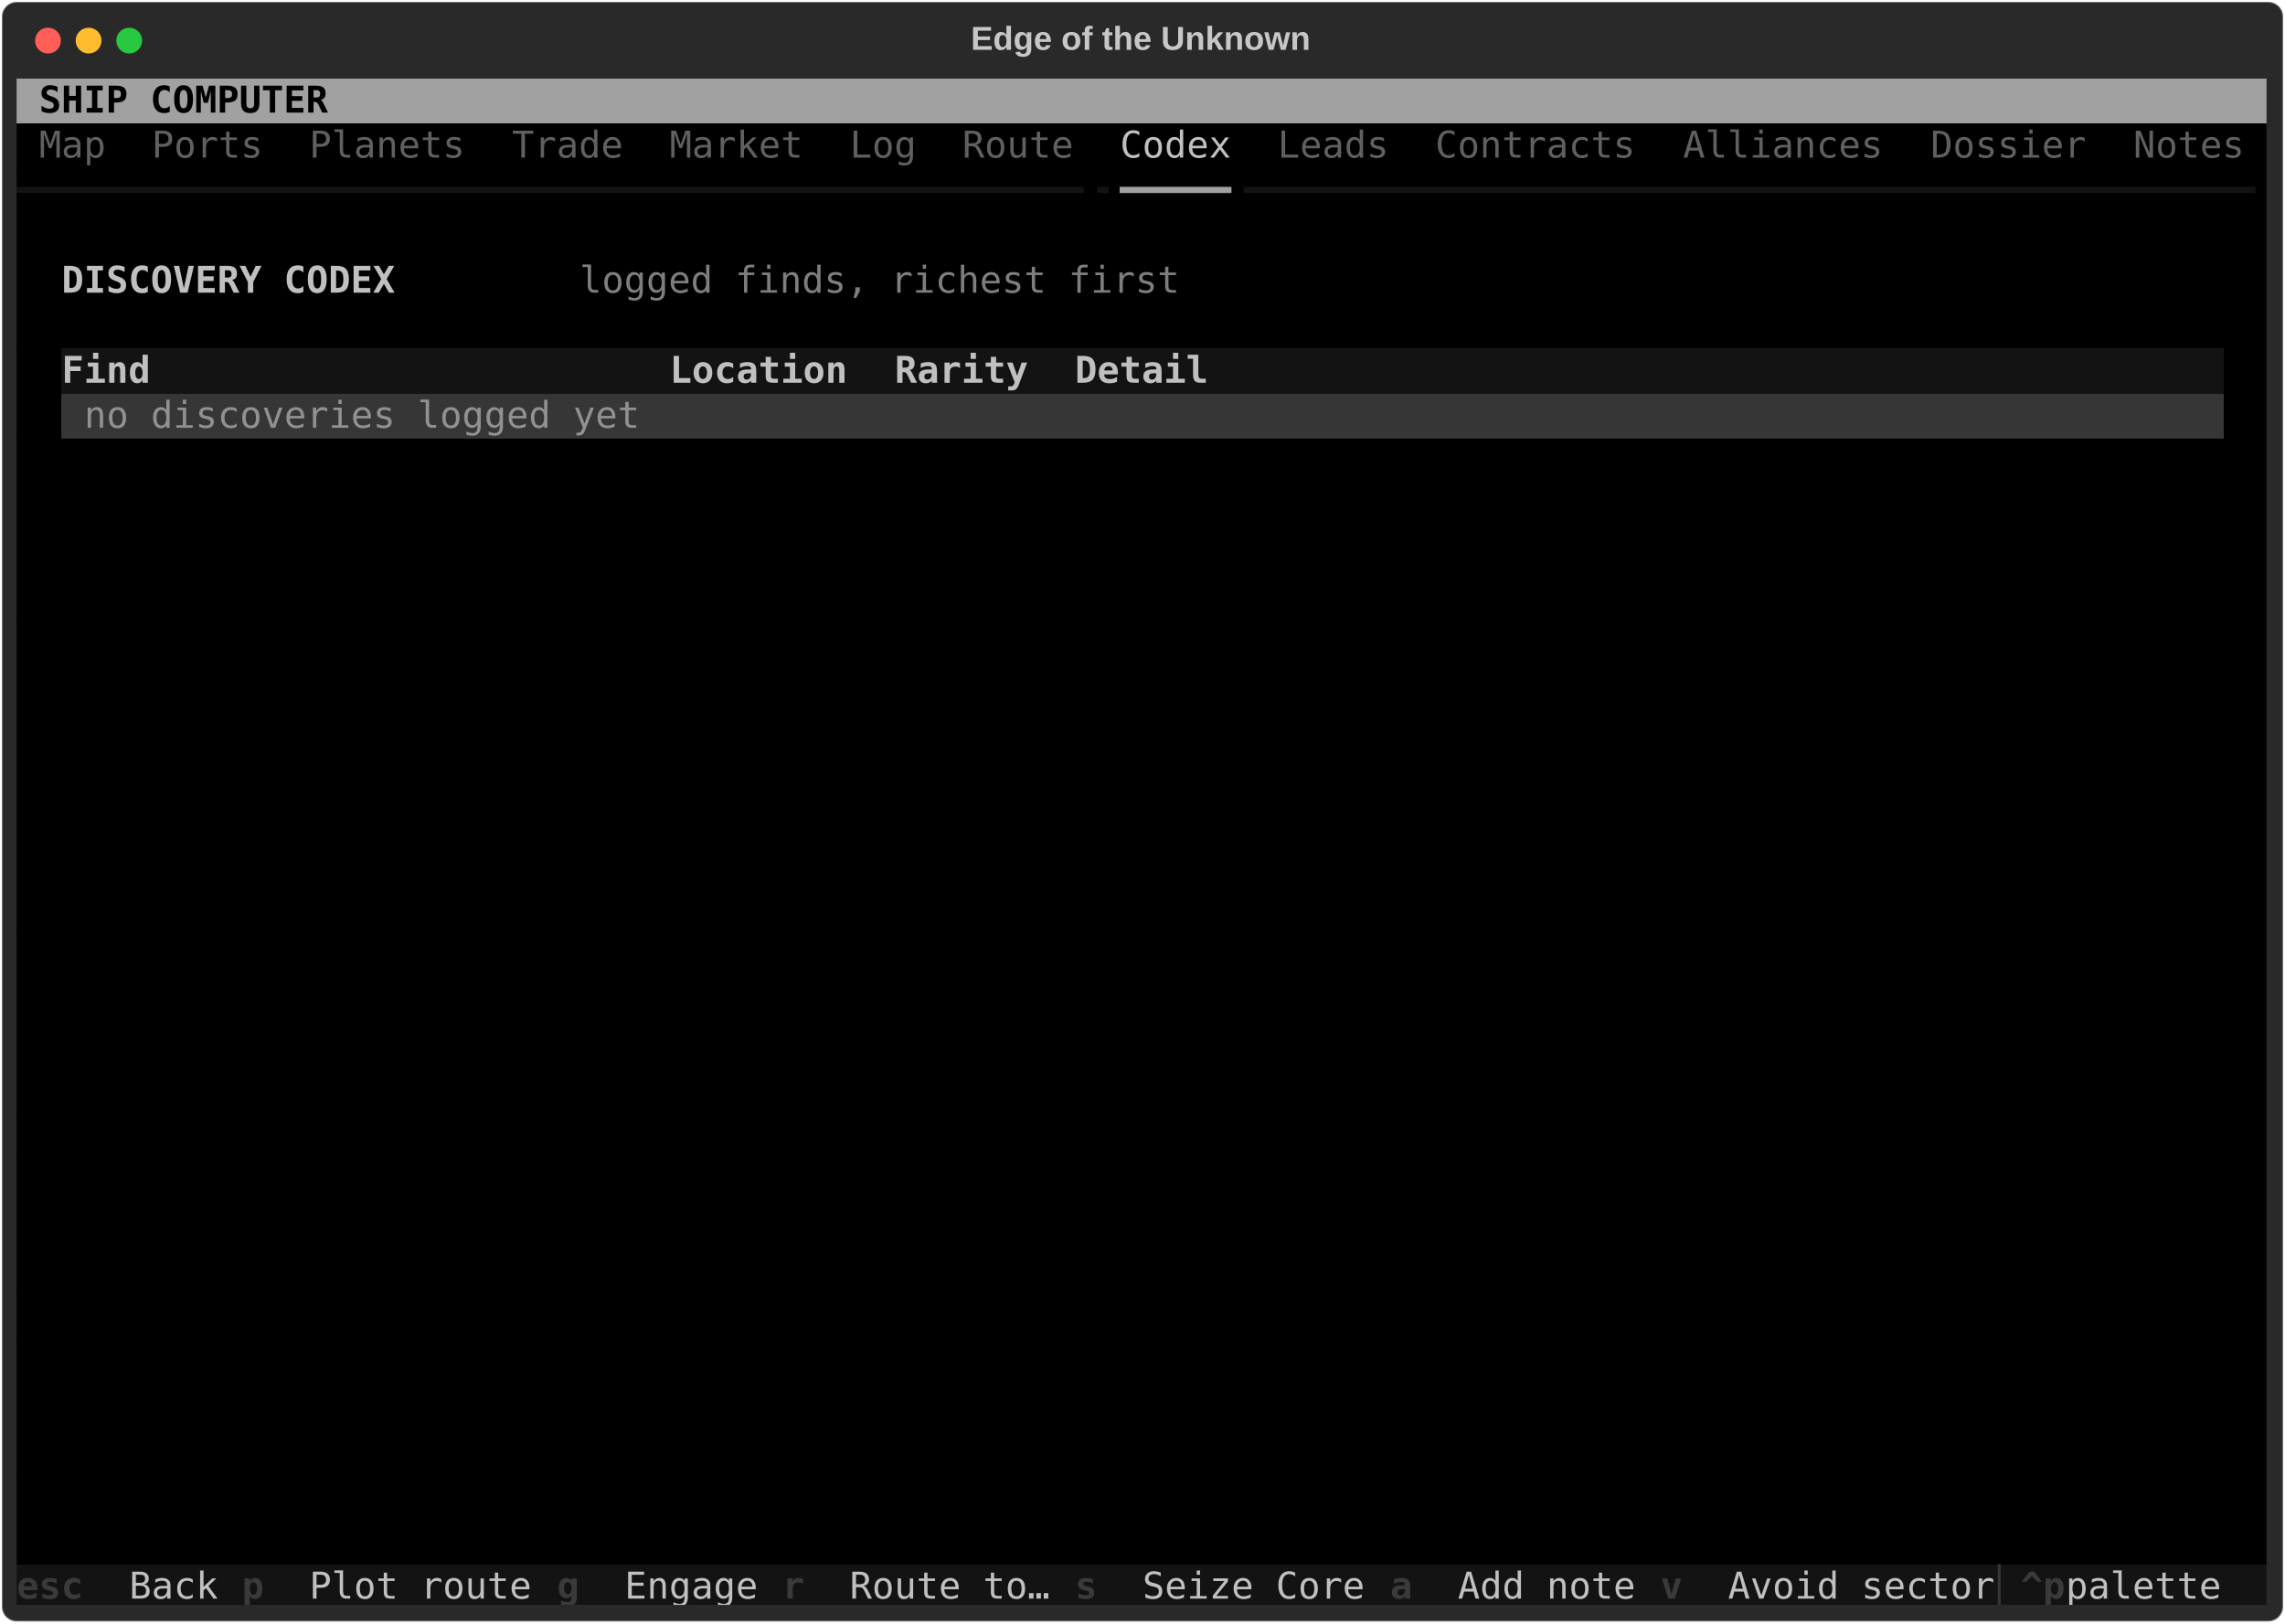
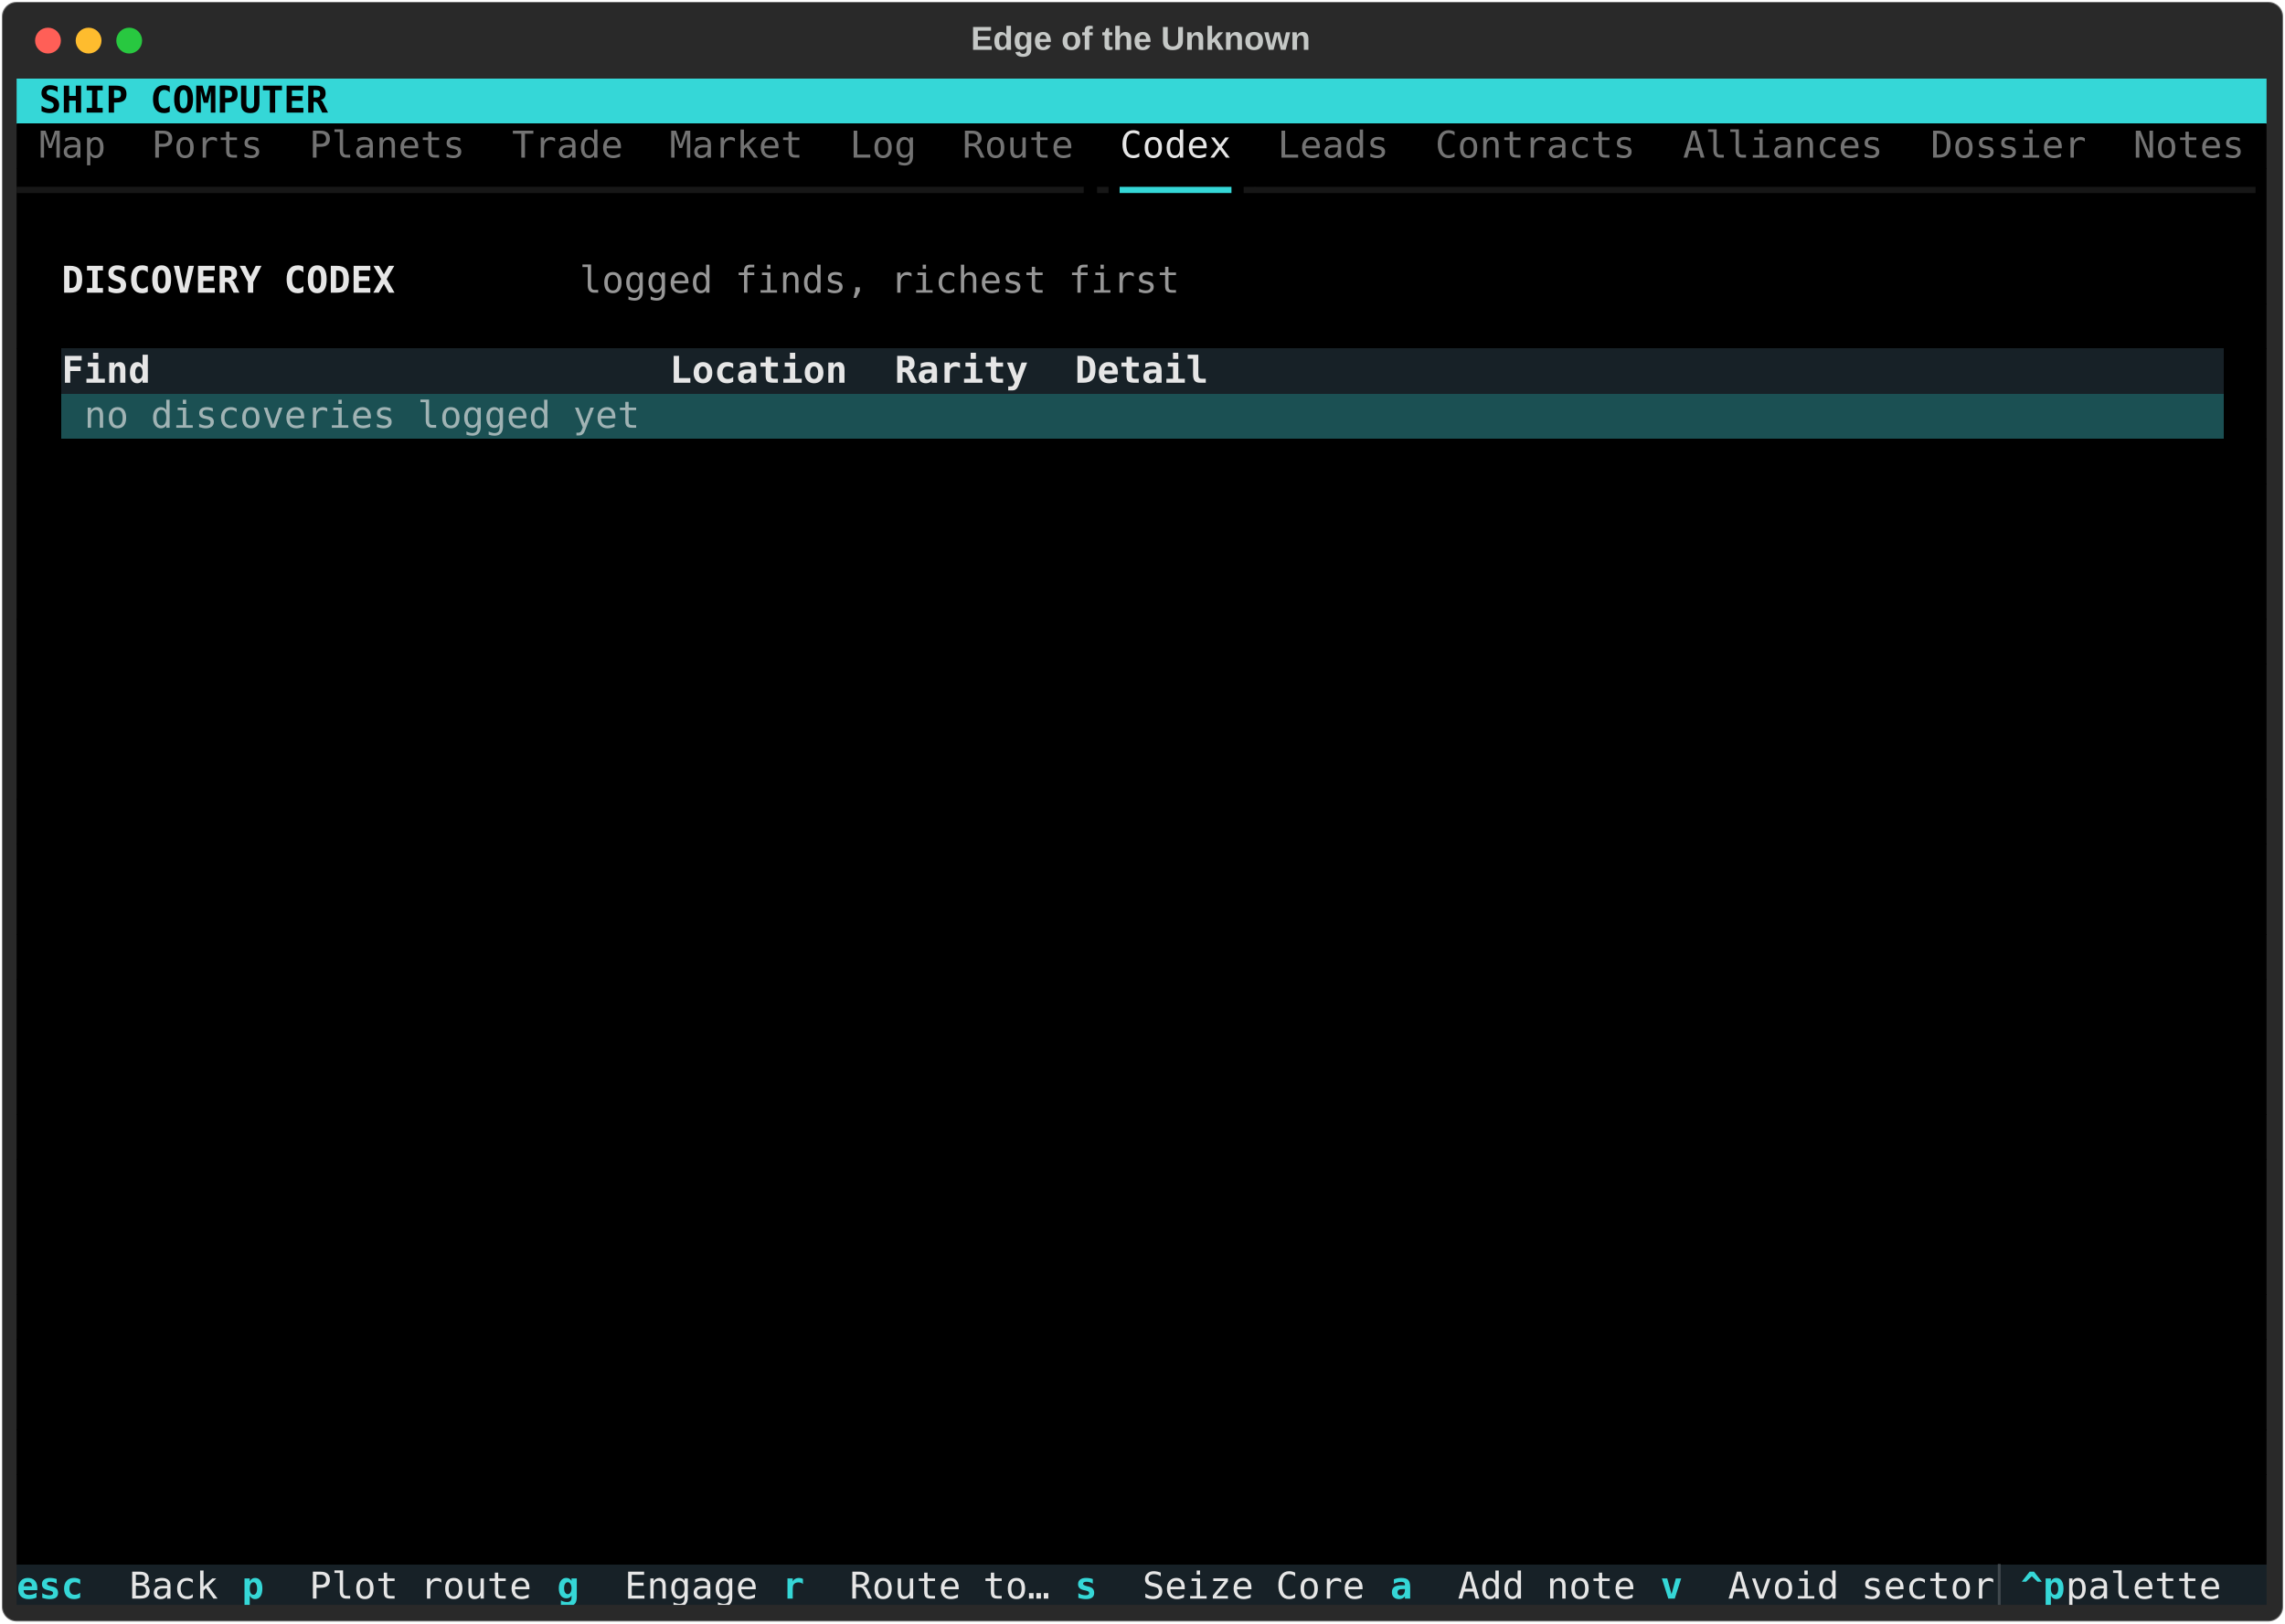
<svg xmlns="http://www.w3.org/2000/svg" class="rich-terminal" viewBox="0 0 1238 879.6">
  <style>

    @font-face {
        font-family: "Fira Code";
        src: local("FiraCode-Regular"),
                url("https://cdnjs.cloudflare.com/ajax/libs/firacode/6.2.0/woff2/FiraCode-Regular.woff2") format("woff2"),
                url("https://cdnjs.cloudflare.com/ajax/libs/firacode/6.2.0/woff/FiraCode-Regular.woff") format("woff");
        font-style: normal;
        font-weight: 400;
    }
    @font-face {
        font-family: "Fira Code";
        src: local("FiraCode-Bold"),
                url("https://cdnjs.cloudflare.com/ajax/libs/firacode/6.2.0/woff2/FiraCode-Bold.woff2") format("woff2"),
                url("https://cdnjs.cloudflare.com/ajax/libs/firacode/6.2.0/woff/FiraCode-Bold.woff") format("woff");
        font-style: bold;
        font-weight: 700;
    }

-     .terminal-1942574418-matrix {
+     .terminal-3824442675-matrix {
        font-family: Fira Code, monospace;
        font-size: 20px;
        line-height: 24.4px;
        font-variant-east-asian: full-width;
    }

-     .terminal-1942574418-title {
+     .terminal-3824442675-title {
        font-size: 18px;
        font-weight: bold;
        font-family: arial;
    }

-     .terminal-1942574418-r1 { fill: #c5c8c6 }
- .terminal-1942574418-r2 { fill: #000000;font-weight: bold }
- .terminal-1942574418-r3 { fill: #606060 }
- .terminal-1942574418-r4 { fill: #c0c0c0 }
- .terminal-1942574418-r5 { fill: #131313 }
- .terminal-1942574418-r6 { fill: #a1a1a1 }
- .terminal-1942574418-r7 { fill: #c0c0c0;font-weight: bold }
- .terminal-1942574418-r8 { fill: #7e7e7e }
- .terminal-1942574418-r9 { fill: #919191 }
- .terminal-1942574418-r10 { fill: #3a3a3a;font-weight: bold }
- .terminal-1942574418-r11 { fill: #363636 }
+     .terminal-3824442675-r1 { fill: #c5c8c6 }
+ .terminal-3824442675-r2 { fill: #000000;font-weight: bold }
+ .terminal-3824442675-r3 { fill: #737373 }
+ .terminal-3824442675-r4 { fill: #e6e6e6 }
+ .terminal-3824442675-r5 { fill: #171717 }
+ .terminal-3824442675-r6 { fill: #35d7d7 }
+ .terminal-3824442675-r7 { fill: #e6e6e6;font-weight: bold }
+ .terminal-3824442675-r8 { fill: #979797 }
+ .terminal-3824442675-r9 { fill: #a0b3b4 }
+ .terminal-3824442675-r10 { fill: #35d7d7;font-weight: bold }
+ .terminal-3824442675-r11 { fill: #40484d }
    </style>
  <defs>
-     <clipPath id="terminal-1942574418-clip-terminal">
+     <clipPath id="terminal-3824442675-clip-terminal">
      <rect x="0" y="0" width="1219.0" height="828.6" />
    </clipPath>
-     <clipPath id="terminal-1942574418-line-0">
+     <clipPath id="terminal-3824442675-line-0">
      <rect x="0" y="1.5" width="1220" height="24.65" />
    </clipPath>
-     <clipPath id="terminal-1942574418-line-1">
+     <clipPath id="terminal-3824442675-line-1">
      <rect x="0" y="25.9" width="1220" height="24.65" />
    </clipPath>
-     <clipPath id="terminal-1942574418-line-2">
+     <clipPath id="terminal-3824442675-line-2">
      <rect x="0" y="50.3" width="1220" height="24.65" />
    </clipPath>
-     <clipPath id="terminal-1942574418-line-3">
+     <clipPath id="terminal-3824442675-line-3">
      <rect x="0" y="74.7" width="1220" height="24.65" />
    </clipPath>
-     <clipPath id="terminal-1942574418-line-4">
+     <clipPath id="terminal-3824442675-line-4">
      <rect x="0" y="99.1" width="1220" height="24.65" />
    </clipPath>
-     <clipPath id="terminal-1942574418-line-5">
+     <clipPath id="terminal-3824442675-line-5">
      <rect x="0" y="123.5" width="1220" height="24.65" />
    </clipPath>
-     <clipPath id="terminal-1942574418-line-6">
+     <clipPath id="terminal-3824442675-line-6">
      <rect x="0" y="147.9" width="1220" height="24.65" />
    </clipPath>
-     <clipPath id="terminal-1942574418-line-7">
+     <clipPath id="terminal-3824442675-line-7">
      <rect x="0" y="172.3" width="1220" height="24.65" />
    </clipPath>
-     <clipPath id="terminal-1942574418-line-8">
+     <clipPath id="terminal-3824442675-line-8">
      <rect x="0" y="196.7" width="1220" height="24.65" />
    </clipPath>
-     <clipPath id="terminal-1942574418-line-9">
+     <clipPath id="terminal-3824442675-line-9">
      <rect x="0" y="221.1" width="1220" height="24.65" />
    </clipPath>
-     <clipPath id="terminal-1942574418-line-10">
+     <clipPath id="terminal-3824442675-line-10">
      <rect x="0" y="245.5" width="1220" height="24.65" />
    </clipPath>
-     <clipPath id="terminal-1942574418-line-11">
+     <clipPath id="terminal-3824442675-line-11">
      <rect x="0" y="269.9" width="1220" height="24.65" />
    </clipPath>
-     <clipPath id="terminal-1942574418-line-12">
+     <clipPath id="terminal-3824442675-line-12">
      <rect x="0" y="294.3" width="1220" height="24.65" />
    </clipPath>
-     <clipPath id="terminal-1942574418-line-13">
+     <clipPath id="terminal-3824442675-line-13">
      <rect x="0" y="318.7" width="1220" height="24.65" />
    </clipPath>
-     <clipPath id="terminal-1942574418-line-14">
+     <clipPath id="terminal-3824442675-line-14">
      <rect x="0" y="343.1" width="1220" height="24.65" />
    </clipPath>
-     <clipPath id="terminal-1942574418-line-15">
+     <clipPath id="terminal-3824442675-line-15">
      <rect x="0" y="367.5" width="1220" height="24.65" />
    </clipPath>
-     <clipPath id="terminal-1942574418-line-16">
+     <clipPath id="terminal-3824442675-line-16">
      <rect x="0" y="391.9" width="1220" height="24.65" />
    </clipPath>
-     <clipPath id="terminal-1942574418-line-17">
+     <clipPath id="terminal-3824442675-line-17">
      <rect x="0" y="416.3" width="1220" height="24.65" />
    </clipPath>
-     <clipPath id="terminal-1942574418-line-18">
+     <clipPath id="terminal-3824442675-line-18">
      <rect x="0" y="440.7" width="1220" height="24.65" />
    </clipPath>
-     <clipPath id="terminal-1942574418-line-19">
+     <clipPath id="terminal-3824442675-line-19">
      <rect x="0" y="465.1" width="1220" height="24.65" />
    </clipPath>
-     <clipPath id="terminal-1942574418-line-20">
+     <clipPath id="terminal-3824442675-line-20">
      <rect x="0" y="489.5" width="1220" height="24.65" />
    </clipPath>
-     <clipPath id="terminal-1942574418-line-21">
+     <clipPath id="terminal-3824442675-line-21">
      <rect x="0" y="513.9" width="1220" height="24.65" />
    </clipPath>
-     <clipPath id="terminal-1942574418-line-22">
+     <clipPath id="terminal-3824442675-line-22">
      <rect x="0" y="538.3" width="1220" height="24.65" />
    </clipPath>
-     <clipPath id="terminal-1942574418-line-23">
+     <clipPath id="terminal-3824442675-line-23">
      <rect x="0" y="562.7" width="1220" height="24.65" />
    </clipPath>
-     <clipPath id="terminal-1942574418-line-24">
+     <clipPath id="terminal-3824442675-line-24">
      <rect x="0" y="587.1" width="1220" height="24.65" />
    </clipPath>
-     <clipPath id="terminal-1942574418-line-25">
+     <clipPath id="terminal-3824442675-line-25">
      <rect x="0" y="611.5" width="1220" height="24.65" />
    </clipPath>
-     <clipPath id="terminal-1942574418-line-26">
+     <clipPath id="terminal-3824442675-line-26">
      <rect x="0" y="635.9" width="1220" height="24.65" />
    </clipPath>
-     <clipPath id="terminal-1942574418-line-27">
+     <clipPath id="terminal-3824442675-line-27">
      <rect x="0" y="660.3" width="1220" height="24.65" />
    </clipPath>
-     <clipPath id="terminal-1942574418-line-28">
+     <clipPath id="terminal-3824442675-line-28">
      <rect x="0" y="684.7" width="1220" height="24.65" />
    </clipPath>
-     <clipPath id="terminal-1942574418-line-29">
+     <clipPath id="terminal-3824442675-line-29">
      <rect x="0" y="709.1" width="1220" height="24.65" />
    </clipPath>
-     <clipPath id="terminal-1942574418-line-30">
+     <clipPath id="terminal-3824442675-line-30">
      <rect x="0" y="733.5" width="1220" height="24.65" />
    </clipPath>
-     <clipPath id="terminal-1942574418-line-31">
+     <clipPath id="terminal-3824442675-line-31">
      <rect x="0" y="757.9" width="1220" height="24.65" />
    </clipPath>
-     <clipPath id="terminal-1942574418-line-32">
+     <clipPath id="terminal-3824442675-line-32">
      <rect x="0" y="782.3" width="1220" height="24.65" />
    </clipPath>
  </defs>
  <rect fill="#292929" stroke="rgba(255,255,255,0.35)" stroke-width="1" x="1" y="1" width="1236" height="877.6" rx="8" />
-   <text class="terminal-1942574418-title" fill="#c5c8c6" text-anchor="middle" x="618" y="27">Edge of the Unknown</text>
+   <text class="terminal-3824442675-title" fill="#c5c8c6" text-anchor="middle" x="618" y="27">Edge of the Unknown</text>
  <g transform="translate(26,22)">
    <circle cx="0" cy="0" r="7" fill="#ff5f57" />
    <circle cx="22" cy="0" r="7" fill="#febc2e" />
    <circle cx="44" cy="0" r="7" fill="#28c840" />
  </g>
-   <g transform="translate(9, 41)" clip-path="url(#terminal-1942574418-clip-terminal)">
-     <rect fill="#a1a1a1" x="0" y="1.5" width="12.2" height="24.65" shape-rendering="crispEdges" />
-     <rect fill="#a1a1a1" x="12.2" y="1.5" width="158.6" height="24.65" shape-rendering="crispEdges" />
-     <rect fill="#a1a1a1" x="170.8" y="1.5" width="1037" height="24.65" shape-rendering="crispEdges" />
-     <rect fill="#a1a1a1" x="1207.8" y="1.5" width="12.2" height="24.65" shape-rendering="crispEdges" />
+   <g transform="translate(9, 41)" clip-path="url(#terminal-3824442675-clip-terminal)">
+     <rect fill="#35d7d7" x="0" y="1.5" width="12.2" height="24.65" shape-rendering="crispEdges" />
+     <rect fill="#35d7d7" x="12.2" y="1.5" width="158.6" height="24.65" shape-rendering="crispEdges" />
+     <rect fill="#35d7d7" x="170.8" y="1.5" width="1037" height="24.65" shape-rendering="crispEdges" />
+     <rect fill="#35d7d7" x="1207.8" y="1.5" width="12.2" height="24.65" shape-rendering="crispEdges" />
    <rect fill="#000000" x="0" y="25.9" width="12.2" height="24.65" shape-rendering="crispEdges" />
    <rect fill="#000000" x="12.2" y="25.9" width="36.6" height="24.65" shape-rendering="crispEdges" />
    <rect fill="#000000" x="48.8" y="25.9" width="12.2" height="24.65" shape-rendering="crispEdges" />
    <rect fill="#000000" x="61" y="25.9" width="12.2" height="24.65" shape-rendering="crispEdges" />
    <rect fill="#000000" x="73.2" y="25.9" width="61" height="24.65" shape-rendering="crispEdges" />
    <rect fill="#000000" x="134.2" y="25.9" width="12.2" height="24.65" shape-rendering="crispEdges" />
    <rect fill="#000000" x="146.4" y="25.9" width="12.2" height="24.65" shape-rendering="crispEdges" />
    <rect fill="#000000" x="158.6" y="25.9" width="85.4" height="24.65" shape-rendering="crispEdges" />
    <rect fill="#000000" x="244" y="25.9" width="12.2" height="24.65" shape-rendering="crispEdges" />
    <rect fill="#000000" x="256.2" y="25.9" width="12.2" height="24.65" shape-rendering="crispEdges" />
    <rect fill="#000000" x="268.4" y="25.9" width="61" height="24.65" shape-rendering="crispEdges" />
    <rect fill="#000000" x="329.4" y="25.9" width="12.2" height="24.65" shape-rendering="crispEdges" />
    <rect fill="#000000" x="341.6" y="25.9" width="12.2" height="24.65" shape-rendering="crispEdges" />
    <rect fill="#000000" x="353.8" y="25.9" width="73.2" height="24.65" shape-rendering="crispEdges" />
    <rect fill="#000000" x="427" y="25.9" width="12.2" height="24.65" shape-rendering="crispEdges" />
    <rect fill="#000000" x="439.2" y="25.9" width="12.2" height="24.65" shape-rendering="crispEdges" />
    <rect fill="#000000" x="451.4" y="25.9" width="36.6" height="24.65" shape-rendering="crispEdges" />
    <rect fill="#000000" x="488" y="25.9" width="12.2" height="24.65" shape-rendering="crispEdges" />
    <rect fill="#000000" x="500.2" y="25.9" width="12.2" height="24.65" shape-rendering="crispEdges" />
    <rect fill="#000000" x="512.4" y="25.9" width="61" height="24.65" shape-rendering="crispEdges" />
    <rect fill="#000000" x="573.4" y="25.9" width="12.2" height="24.65" shape-rendering="crispEdges" />
    <rect fill="#000000" x="585.6" y="25.9" width="12.2" height="24.65" shape-rendering="crispEdges" />
    <rect fill="#000000" x="597.8" y="25.9" width="61" height="24.65" shape-rendering="crispEdges" />
    <rect fill="#000000" x="658.8" y="25.9" width="12.2" height="24.65" shape-rendering="crispEdges" />
    <rect fill="#000000" x="671" y="25.9" width="12.2" height="24.65" shape-rendering="crispEdges" />
    <rect fill="#000000" x="683.2" y="25.9" width="61" height="24.65" shape-rendering="crispEdges" />
    <rect fill="#000000" x="744.2" y="25.9" width="12.2" height="24.65" shape-rendering="crispEdges" />
    <rect fill="#000000" x="756.4" y="25.9" width="12.2" height="24.65" shape-rendering="crispEdges" />
    <rect fill="#000000" x="768.6" y="25.9" width="109.8" height="24.65" shape-rendering="crispEdges" />
    <rect fill="#000000" x="878.4" y="25.9" width="12.2" height="24.65" shape-rendering="crispEdges" />
    <rect fill="#000000" x="890.6" y="25.9" width="12.2" height="24.65" shape-rendering="crispEdges" />
    <rect fill="#000000" x="902.8" y="25.9" width="109.8" height="24.65" shape-rendering="crispEdges" />
    <rect fill="#000000" x="1012.6" y="25.9" width="12.2" height="24.65" shape-rendering="crispEdges" />
    <rect fill="#000000" x="1024.8" y="25.9" width="12.2" height="24.65" shape-rendering="crispEdges" />
    <rect fill="#000000" x="1037" y="25.9" width="85.4" height="24.65" shape-rendering="crispEdges" />
    <rect fill="#000000" x="1122.4" y="25.9" width="12.2" height="24.65" shape-rendering="crispEdges" />
    <rect fill="#000000" x="1134.6" y="25.9" width="12.2" height="24.65" shape-rendering="crispEdges" />
    <rect fill="#000000" x="1146.8" y="25.9" width="61" height="24.65" shape-rendering="crispEdges" />
    <rect fill="#000000" x="1207.8" y="25.9" width="12.2" height="24.65" shape-rendering="crispEdges" />
    <rect fill="#000000" x="0" y="50.3" width="585.6" height="24.65" shape-rendering="crispEdges" />
    <rect fill="#000000" x="585.6" y="50.3" width="12.2" height="24.65" shape-rendering="crispEdges" />
    <rect fill="#000000" x="597.8" y="50.3" width="61" height="24.65" shape-rendering="crispEdges" />
    <rect fill="#000000" x="658.8" y="50.3" width="12.2" height="24.65" shape-rendering="crispEdges" />
    <rect fill="#000000" x="671" y="50.3" width="549" height="24.65" shape-rendering="crispEdges" />
    <rect fill="#000000" x="0" y="74.7" width="1220" height="24.65" shape-rendering="crispEdges" />
    <rect fill="#000000" x="0" y="99.1" width="24.4" height="24.65" shape-rendering="crispEdges" />
    <rect fill="#000000" x="24.4" y="99.1" width="183" height="24.65" shape-rendering="crispEdges" />
    <rect fill="#000000" x="207.4" y="99.1" width="97.6" height="24.65" shape-rendering="crispEdges" />
    <rect fill="#000000" x="305" y="99.1" width="329.4" height="24.65" shape-rendering="crispEdges" />
    <rect fill="#000000" x="634.4" y="99.1" width="561.2" height="24.65" shape-rendering="crispEdges" />
    <rect fill="#000000" x="1195.6" y="99.1" width="24.4" height="24.65" shape-rendering="crispEdges" />
    <rect fill="#000000" x="0" y="123.5" width="24.4" height="24.65" shape-rendering="crispEdges" />
    <rect fill="#000000" x="24.4" y="123.5" width="1171.2" height="24.65" shape-rendering="crispEdges" />
    <rect fill="#000000" x="1195.6" y="123.5" width="24.4" height="24.65" shape-rendering="crispEdges" />
    <rect fill="#000000" x="0" y="147.9" width="24.4" height="24.65" shape-rendering="crispEdges" />
-     <rect fill="#131313" x="24.4" y="147.9" width="329.4" height="24.65" shape-rendering="crispEdges" />
-     <rect fill="#131313" x="353.8" y="147.9" width="122" height="24.65" shape-rendering="crispEdges" />
-     <rect fill="#131313" x="475.8" y="147.9" width="97.6" height="24.65" shape-rendering="crispEdges" />
-     <rect fill="#131313" x="573.4" y="147.9" width="97.6" height="24.65" shape-rendering="crispEdges" />
-     <rect fill="#131313" x="671" y="147.9" width="524.6" height="24.65" shape-rendering="crispEdges" />
+     <rect fill="#172127" x="24.4" y="147.9" width="329.4" height="24.65" shape-rendering="crispEdges" />
+     <rect fill="#172127" x="353.8" y="147.9" width="122" height="24.65" shape-rendering="crispEdges" />
+     <rect fill="#172127" x="475.8" y="147.9" width="97.6" height="24.65" shape-rendering="crispEdges" />
+     <rect fill="#172127" x="573.4" y="147.9" width="97.6" height="24.65" shape-rendering="crispEdges" />
+     <rect fill="#172127" x="671" y="147.9" width="524.6" height="24.65" shape-rendering="crispEdges" />
    <rect fill="#000000" x="1195.6" y="147.9" width="24.4" height="24.65" shape-rendering="crispEdges" />
    <rect fill="#000000" x="0" y="172.3" width="24.4" height="24.65" shape-rendering="crispEdges" />
-     <rect fill="#363636" x="24.4" y="172.3" width="12.2" height="24.65" shape-rendering="crispEdges" />
-     <rect fill="#363636" x="36.6" y="172.3" width="305" height="24.65" shape-rendering="crispEdges" />
-     <rect fill="#363636" x="341.6" y="172.3" width="12.2" height="24.65" shape-rendering="crispEdges" />
-     <rect fill="#363636" x="353.8" y="172.3" width="122" height="24.65" shape-rendering="crispEdges" />
-     <rect fill="#363636" x="475.8" y="172.3" width="97.6" height="24.65" shape-rendering="crispEdges" />
-     <rect fill="#363636" x="573.4" y="172.3" width="97.6" height="24.65" shape-rendering="crispEdges" />
-     <rect fill="#363636" x="671" y="172.3" width="524.6" height="24.65" shape-rendering="crispEdges" />
+     <rect fill="#1b5053" x="24.4" y="172.3" width="12.2" height="24.65" shape-rendering="crispEdges" />
+     <rect fill="#1b5053" x="36.6" y="172.3" width="305" height="24.65" shape-rendering="crispEdges" />
+     <rect fill="#1b5053" x="341.6" y="172.3" width="12.2" height="24.65" shape-rendering="crispEdges" />
+     <rect fill="#1b5053" x="353.8" y="172.3" width="122" height="24.65" shape-rendering="crispEdges" />
+     <rect fill="#1b5053" x="475.8" y="172.3" width="97.6" height="24.65" shape-rendering="crispEdges" />
+     <rect fill="#1b5053" x="573.4" y="172.3" width="97.6" height="24.65" shape-rendering="crispEdges" />
+     <rect fill="#1b5053" x="671" y="172.3" width="524.6" height="24.65" shape-rendering="crispEdges" />
    <rect fill="#000000" x="1195.6" y="172.3" width="24.4" height="24.65" shape-rendering="crispEdges" />
    <rect fill="#000000" x="0" y="196.7" width="1220" height="24.65" shape-rendering="crispEdges" />
    <rect fill="#000000" x="0" y="221.1" width="1220" height="24.65" shape-rendering="crispEdges" />
    <rect fill="#000000" x="0" y="245.5" width="1220" height="24.65" shape-rendering="crispEdges" />
    <rect fill="#000000" x="0" y="269.9" width="1220" height="24.65" shape-rendering="crispEdges" />
    <rect fill="#000000" x="0" y="294.3" width="1220" height="24.65" shape-rendering="crispEdges" />
    <rect fill="#000000" x="0" y="318.7" width="1220" height="24.65" shape-rendering="crispEdges" />
    <rect fill="#000000" x="0" y="343.1" width="1220" height="24.65" shape-rendering="crispEdges" />
    <rect fill="#000000" x="0" y="367.5" width="1220" height="24.65" shape-rendering="crispEdges" />
    <rect fill="#000000" x="0" y="391.9" width="1220" height="24.65" shape-rendering="crispEdges" />
    <rect fill="#000000" x="0" y="416.3" width="1220" height="24.65" shape-rendering="crispEdges" />
    <rect fill="#000000" x="0" y="440.7" width="1220" height="24.65" shape-rendering="crispEdges" />
    <rect fill="#000000" x="0" y="465.1" width="1220" height="24.65" shape-rendering="crispEdges" />
    <rect fill="#000000" x="0" y="489.5" width="1220" height="24.65" shape-rendering="crispEdges" />
    <rect fill="#000000" x="0" y="513.9" width="1220" height="24.65" shape-rendering="crispEdges" />
    <rect fill="#000000" x="0" y="538.3" width="1220" height="24.65" shape-rendering="crispEdges" />
    <rect fill="#000000" x="0" y="562.7" width="1220" height="24.65" shape-rendering="crispEdges" />
    <rect fill="#000000" x="0" y="587.1" width="1220" height="24.65" shape-rendering="crispEdges" />
    <rect fill="#000000" x="0" y="611.5" width="1220" height="24.65" shape-rendering="crispEdges" />
    <rect fill="#000000" x="0" y="635.9" width="1220" height="24.65" shape-rendering="crispEdges" />
    <rect fill="#000000" x="0" y="660.3" width="1220" height="24.65" shape-rendering="crispEdges" />
    <rect fill="#000000" x="0" y="684.7" width="1220" height="24.65" shape-rendering="crispEdges" />
    <rect fill="#000000" x="0" y="709.1" width="1220" height="24.65" shape-rendering="crispEdges" />
    <rect fill="#000000" x="0" y="733.5" width="1220" height="24.65" shape-rendering="crispEdges" />
    <rect fill="#000000" x="0" y="757.9" width="1220" height="24.65" shape-rendering="crispEdges" />
    <rect fill="#000000" x="0" y="782.3" width="1220" height="24.65" shape-rendering="crispEdges" />
-     <rect fill="#131313" x="0" y="806.7" width="61" height="24.65" shape-rendering="crispEdges" />
-     <rect fill="#131313" x="61" y="806.7" width="61" height="24.65" shape-rendering="crispEdges" />
-     <rect fill="#131313" x="122" y="806.7" width="36.6" height="24.65" shape-rendering="crispEdges" />
-     <rect fill="#131313" x="158.6" y="806.7" width="134.2" height="24.65" shape-rendering="crispEdges" />
-     <rect fill="#131313" x="292.8" y="806.7" width="36.6" height="24.65" shape-rendering="crispEdges" />
-     <rect fill="#131313" x="329.4" y="806.7" width="85.4" height="24.65" shape-rendering="crispEdges" />
-     <rect fill="#131313" x="414.8" y="806.7" width="36.6" height="24.65" shape-rendering="crispEdges" />
-     <rect fill="#131313" x="451.4" y="806.7" width="122" height="24.65" shape-rendering="crispEdges" />
-     <rect fill="#131313" x="573.4" y="806.7" width="36.6" height="24.65" shape-rendering="crispEdges" />
-     <rect fill="#131313" x="610" y="806.7" width="134.2" height="24.65" shape-rendering="crispEdges" />
-     <rect fill="#131313" x="744.2" y="806.7" width="36.6" height="24.65" shape-rendering="crispEdges" />
-     <rect fill="#131313" x="780.8" y="806.7" width="109.8" height="24.65" shape-rendering="crispEdges" />
-     <rect fill="#131313" x="890.6" y="806.7" width="36.6" height="24.65" shape-rendering="crispEdges" />
-     <rect fill="#131313" x="927.2" y="806.7" width="146.4" height="24.65" shape-rendering="crispEdges" />
-     <rect fill="#131313" x="1073.6" y="806.7" width="12.2" height="24.65" shape-rendering="crispEdges" />
-     <rect fill="#131313" x="1085.8" y="806.7" width="24.4" height="24.65" shape-rendering="crispEdges" />
-     <rect fill="#131313" x="1110.2" y="806.7" width="97.6" height="24.65" shape-rendering="crispEdges" />
-     <rect fill="#131313" x="1207.8" y="806.7" width="12.2" height="24.65" shape-rendering="crispEdges" />
-     <g class="terminal-1942574418-matrix">
-       <text class="terminal-1942574418-r2" x="12.2" y="20" textLength="158.6" clip-path="url(#terminal-1942574418-line-0)">SHIP COMPUTER</text>
-       <text class="terminal-1942574418-r1" x="1220" y="20" textLength="12.2" clip-path="url(#terminal-1942574418-line-0)">
- </text>
-       <text class="terminal-1942574418-r3" x="12.2" y="44.4" textLength="36.6" clip-path="url(#terminal-1942574418-line-1)">Map</text>
-       <text class="terminal-1942574418-r3" x="73.2" y="44.4" textLength="61" clip-path="url(#terminal-1942574418-line-1)">Ports</text>
-       <text class="terminal-1942574418-r3" x="158.6" y="44.4" textLength="85.4" clip-path="url(#terminal-1942574418-line-1)">Planets</text>
-       <text class="terminal-1942574418-r3" x="268.4" y="44.4" textLength="61" clip-path="url(#terminal-1942574418-line-1)">Trade</text>
-       <text class="terminal-1942574418-r3" x="353.8" y="44.4" textLength="73.2" clip-path="url(#terminal-1942574418-line-1)">Market</text>
-       <text class="terminal-1942574418-r3" x="451.4" y="44.4" textLength="36.6" clip-path="url(#terminal-1942574418-line-1)">Log</text>
-       <text class="terminal-1942574418-r3" x="512.4" y="44.4" textLength="61" clip-path="url(#terminal-1942574418-line-1)">Route</text>
-       <text class="terminal-1942574418-r4" x="597.8" y="44.4" textLength="61" clip-path="url(#terminal-1942574418-line-1)">Codex</text>
-       <text class="terminal-1942574418-r3" x="683.2" y="44.4" textLength="61" clip-path="url(#terminal-1942574418-line-1)">Leads</text>
-       <text class="terminal-1942574418-r3" x="768.6" y="44.4" textLength="109.8" clip-path="url(#terminal-1942574418-line-1)">Contracts</text>
-       <text class="terminal-1942574418-r3" x="902.8" y="44.4" textLength="109.8" clip-path="url(#terminal-1942574418-line-1)">Alliances</text>
-       <text class="terminal-1942574418-r3" x="1037" y="44.4" textLength="85.4" clip-path="url(#terminal-1942574418-line-1)">Dossier</text>
-       <text class="terminal-1942574418-r3" x="1146.8" y="44.4" textLength="61" clip-path="url(#terminal-1942574418-line-1)">Notes</text>
-       <text class="terminal-1942574418-r1" x="1220" y="44.4" textLength="12.2" clip-path="url(#terminal-1942574418-line-1)">
- </text>
-       <text class="terminal-1942574418-r5" x="0" y="68.8" textLength="585.6" clip-path="url(#terminal-1942574418-line-2)">━━━━━━━━━━━━━━━━━━━━━━━━━━━━━━━━━━━━━━━━━━━━━━━━</text>
-       <text class="terminal-1942574418-r5" x="585.6" y="68.8" textLength="12.2" clip-path="url(#terminal-1942574418-line-2)">╸</text>
-       <text class="terminal-1942574418-r6" x="597.8" y="68.8" textLength="61" clip-path="url(#terminal-1942574418-line-2)">━━━━━</text>
-       <text class="terminal-1942574418-r5" x="658.8" y="68.8" textLength="12.2" clip-path="url(#terminal-1942574418-line-2)">╺</text>
-       <text class="terminal-1942574418-r5" x="671" y="68.8" textLength="549" clip-path="url(#terminal-1942574418-line-2)">━━━━━━━━━━━━━━━━━━━━━━━━━━━━━━━━━━━━━━━━━━━━━</text>
-       <text class="terminal-1942574418-r1" x="1220" y="68.8" textLength="12.2" clip-path="url(#terminal-1942574418-line-2)">
- </text>
-       <text class="terminal-1942574418-r1" x="1220" y="93.2" textLength="12.2" clip-path="url(#terminal-1942574418-line-3)">
- </text>
-       <text class="terminal-1942574418-r7" x="24.4" y="117.6" textLength="183" clip-path="url(#terminal-1942574418-line-4)">DISCOVERY CODEX</text>
-       <text class="terminal-1942574418-r8" x="305" y="117.6" textLength="329.4" clip-path="url(#terminal-1942574418-line-4)">logged finds, richest first</text>
-       <text class="terminal-1942574418-r1" x="1220" y="117.6" textLength="12.2" clip-path="url(#terminal-1942574418-line-4)">
- </text>
-       <text class="terminal-1942574418-r1" x="1220" y="142" textLength="12.2" clip-path="url(#terminal-1942574418-line-5)">
- </text>
-       <text class="terminal-1942574418-r7" x="24.4" y="166.4" textLength="329.4" clip-path="url(#terminal-1942574418-line-6)"> Find                      </text>
-       <text class="terminal-1942574418-r7" x="353.8" y="166.4" textLength="122" clip-path="url(#terminal-1942574418-line-6)"> Location </text>
-       <text class="terminal-1942574418-r7" x="475.8" y="166.4" textLength="97.6" clip-path="url(#terminal-1942574418-line-6)"> Rarity </text>
-       <text class="terminal-1942574418-r7" x="573.4" y="166.4" textLength="97.6" clip-path="url(#terminal-1942574418-line-6)"> Detail </text>
-       <text class="terminal-1942574418-r1" x="1220" y="166.4" textLength="12.2" clip-path="url(#terminal-1942574418-line-6)">
- </text>
-       <text class="terminal-1942574418-r9" x="36.6" y="190.8" textLength="305" clip-path="url(#terminal-1942574418-line-7)">no discoveries logged yet</text>
-       <text class="terminal-1942574418-r1" x="1220" y="190.8" textLength="12.2" clip-path="url(#terminal-1942574418-line-7)">
- </text>
-       <text class="terminal-1942574418-r1" x="1220" y="215.2" textLength="12.2" clip-path="url(#terminal-1942574418-line-8)">
- </text>
-       <text class="terminal-1942574418-r1" x="1220" y="239.6" textLength="12.2" clip-path="url(#terminal-1942574418-line-9)">
- </text>
-       <text class="terminal-1942574418-r1" x="1220" y="264" textLength="12.2" clip-path="url(#terminal-1942574418-line-10)">
- </text>
-       <text class="terminal-1942574418-r1" x="1220" y="288.4" textLength="12.2" clip-path="url(#terminal-1942574418-line-11)">
- </text>
-       <text class="terminal-1942574418-r1" x="1220" y="312.8" textLength="12.2" clip-path="url(#terminal-1942574418-line-12)">
- </text>
-       <text class="terminal-1942574418-r1" x="1220" y="337.2" textLength="12.2" clip-path="url(#terminal-1942574418-line-13)">
- </text>
-       <text class="terminal-1942574418-r1" x="1220" y="361.6" textLength="12.2" clip-path="url(#terminal-1942574418-line-14)">
- </text>
-       <text class="terminal-1942574418-r1" x="1220" y="386" textLength="12.2" clip-path="url(#terminal-1942574418-line-15)">
- </text>
-       <text class="terminal-1942574418-r1" x="1220" y="410.4" textLength="12.2" clip-path="url(#terminal-1942574418-line-16)">
- </text>
-       <text class="terminal-1942574418-r1" x="1220" y="434.8" textLength="12.2" clip-path="url(#terminal-1942574418-line-17)">
- </text>
-       <text class="terminal-1942574418-r1" x="1220" y="459.2" textLength="12.2" clip-path="url(#terminal-1942574418-line-18)">
- </text>
-       <text class="terminal-1942574418-r1" x="1220" y="483.6" textLength="12.2" clip-path="url(#terminal-1942574418-line-19)">
- </text>
-       <text class="terminal-1942574418-r1" x="1220" y="508" textLength="12.2" clip-path="url(#terminal-1942574418-line-20)">
- </text>
-       <text class="terminal-1942574418-r1" x="1220" y="532.4" textLength="12.2" clip-path="url(#terminal-1942574418-line-21)">
- </text>
-       <text class="terminal-1942574418-r1" x="1220" y="556.8" textLength="12.2" clip-path="url(#terminal-1942574418-line-22)">
- </text>
-       <text class="terminal-1942574418-r1" x="1220" y="581.2" textLength="12.2" clip-path="url(#terminal-1942574418-line-23)">
- </text>
-       <text class="terminal-1942574418-r1" x="1220" y="605.6" textLength="12.2" clip-path="url(#terminal-1942574418-line-24)">
- </text>
-       <text class="terminal-1942574418-r1" x="1220" y="630" textLength="12.2" clip-path="url(#terminal-1942574418-line-25)">
- </text>
-       <text class="terminal-1942574418-r1" x="1220" y="654.4" textLength="12.2" clip-path="url(#terminal-1942574418-line-26)">
- </text>
-       <text class="terminal-1942574418-r1" x="1220" y="678.8" textLength="12.2" clip-path="url(#terminal-1942574418-line-27)">
- </text>
-       <text class="terminal-1942574418-r1" x="1220" y="703.2" textLength="12.2" clip-path="url(#terminal-1942574418-line-28)">
- </text>
-       <text class="terminal-1942574418-r1" x="1220" y="727.6" textLength="12.2" clip-path="url(#terminal-1942574418-line-29)">
- </text>
-       <text class="terminal-1942574418-r1" x="1220" y="752" textLength="12.2" clip-path="url(#terminal-1942574418-line-30)">
- </text>
-       <text class="terminal-1942574418-r1" x="1220" y="776.4" textLength="12.2" clip-path="url(#terminal-1942574418-line-31)">
- </text>
-       <text class="terminal-1942574418-r1" x="1220" y="800.8" textLength="12.2" clip-path="url(#terminal-1942574418-line-32)">
- </text>
-       <text class="terminal-1942574418-r10" x="0" y="825.2" textLength="61" clip-path="url(#terminal-1942574418-line-33)"> esc </text>
-       <text class="terminal-1942574418-r4" x="61" y="825.2" textLength="61" clip-path="url(#terminal-1942574418-line-33)">Back </text>
-       <text class="terminal-1942574418-r10" x="122" y="825.2" textLength="36.6" clip-path="url(#terminal-1942574418-line-33)"> p </text>
-       <text class="terminal-1942574418-r4" x="158.6" y="825.2" textLength="134.2" clip-path="url(#terminal-1942574418-line-33)">Plot route </text>
-       <text class="terminal-1942574418-r10" x="292.8" y="825.2" textLength="36.6" clip-path="url(#terminal-1942574418-line-33)"> g </text>
-       <text class="terminal-1942574418-r4" x="329.4" y="825.2" textLength="85.4" clip-path="url(#terminal-1942574418-line-33)">Engage </text>
-       <text class="terminal-1942574418-r10" x="414.8" y="825.2" textLength="36.6" clip-path="url(#terminal-1942574418-line-33)"> r </text>
-       <text class="terminal-1942574418-r4" x="451.4" y="825.2" textLength="122" clip-path="url(#terminal-1942574418-line-33)">Route to… </text>
-       <text class="terminal-1942574418-r10" x="573.4" y="825.2" textLength="36.6" clip-path="url(#terminal-1942574418-line-33)"> s </text>
-       <text class="terminal-1942574418-r4" x="610" y="825.2" textLength="134.2" clip-path="url(#terminal-1942574418-line-33)">Seize Core </text>
-       <text class="terminal-1942574418-r10" x="744.2" y="825.2" textLength="36.6" clip-path="url(#terminal-1942574418-line-33)"> a </text>
-       <text class="terminal-1942574418-r4" x="780.8" y="825.2" textLength="109.8" clip-path="url(#terminal-1942574418-line-33)">Add note </text>
-       <text class="terminal-1942574418-r10" x="890.6" y="825.2" textLength="36.6" clip-path="url(#terminal-1942574418-line-33)"> v </text>
-       <text class="terminal-1942574418-r4" x="927.2" y="825.2" textLength="146.4" clip-path="url(#terminal-1942574418-line-33)">Avoid sector</text>
-       <text class="terminal-1942574418-r11" x="1073.6" y="825.2" textLength="12.2" clip-path="url(#terminal-1942574418-line-33)">▏</text>
-       <text class="terminal-1942574418-r10" x="1085.8" y="825.2" textLength="24.4" clip-path="url(#terminal-1942574418-line-33)">^p</text>
-       <text class="terminal-1942574418-r4" x="1110.2" y="825.2" textLength="97.6" clip-path="url(#terminal-1942574418-line-33)"> palette</text>
+     <rect fill="#172127" x="0" y="806.7" width="61" height="24.65" shape-rendering="crispEdges" />
+     <rect fill="#172127" x="61" y="806.7" width="61" height="24.65" shape-rendering="crispEdges" />
+     <rect fill="#172127" x="122" y="806.7" width="36.6" height="24.65" shape-rendering="crispEdges" />
+     <rect fill="#172127" x="158.6" y="806.7" width="134.2" height="24.65" shape-rendering="crispEdges" />
+     <rect fill="#172127" x="292.8" y="806.7" width="36.6" height="24.65" shape-rendering="crispEdges" />
+     <rect fill="#172127" x="329.4" y="806.7" width="85.4" height="24.65" shape-rendering="crispEdges" />
+     <rect fill="#172127" x="414.8" y="806.7" width="36.6" height="24.65" shape-rendering="crispEdges" />
+     <rect fill="#172127" x="451.4" y="806.7" width="122" height="24.65" shape-rendering="crispEdges" />
+     <rect fill="#172127" x="573.4" y="806.7" width="36.6" height="24.65" shape-rendering="crispEdges" />
+     <rect fill="#172127" x="610" y="806.7" width="134.2" height="24.65" shape-rendering="crispEdges" />
+     <rect fill="#172127" x="744.2" y="806.7" width="36.6" height="24.65" shape-rendering="crispEdges" />
+     <rect fill="#172127" x="780.8" y="806.7" width="109.8" height="24.65" shape-rendering="crispEdges" />
+     <rect fill="#172127" x="890.6" y="806.7" width="36.6" height="24.65" shape-rendering="crispEdges" />
+     <rect fill="#172127" x="927.2" y="806.7" width="146.4" height="24.65" shape-rendering="crispEdges" />
+     <rect fill="#172127" x="1073.6" y="806.7" width="12.2" height="24.65" shape-rendering="crispEdges" />
+     <rect fill="#172127" x="1085.8" y="806.7" width="24.4" height="24.65" shape-rendering="crispEdges" />
+     <rect fill="#172127" x="1110.2" y="806.7" width="97.6" height="24.65" shape-rendering="crispEdges" />
+     <rect fill="#172127" x="1207.8" y="806.7" width="12.2" height="24.65" shape-rendering="crispEdges" />
+     <g class="terminal-3824442675-matrix">
+       <text class="terminal-3824442675-r2" x="12.2" y="20" textLength="158.6" clip-path="url(#terminal-3824442675-line-0)">SHIP COMPUTER</text>
+       <text class="terminal-3824442675-r1" x="1220" y="20" textLength="12.2" clip-path="url(#terminal-3824442675-line-0)">
+ </text>
+       <text class="terminal-3824442675-r3" x="12.2" y="44.4" textLength="36.6" clip-path="url(#terminal-3824442675-line-1)">Map</text>
+       <text class="terminal-3824442675-r3" x="73.2" y="44.4" textLength="61" clip-path="url(#terminal-3824442675-line-1)">Ports</text>
+       <text class="terminal-3824442675-r3" x="158.6" y="44.4" textLength="85.4" clip-path="url(#terminal-3824442675-line-1)">Planets</text>
+       <text class="terminal-3824442675-r3" x="268.4" y="44.4" textLength="61" clip-path="url(#terminal-3824442675-line-1)">Trade</text>
+       <text class="terminal-3824442675-r3" x="353.8" y="44.4" textLength="73.2" clip-path="url(#terminal-3824442675-line-1)">Market</text>
+       <text class="terminal-3824442675-r3" x="451.4" y="44.4" textLength="36.6" clip-path="url(#terminal-3824442675-line-1)">Log</text>
+       <text class="terminal-3824442675-r3" x="512.4" y="44.4" textLength="61" clip-path="url(#terminal-3824442675-line-1)">Route</text>
+       <text class="terminal-3824442675-r4" x="597.8" y="44.4" textLength="61" clip-path="url(#terminal-3824442675-line-1)">Codex</text>
+       <text class="terminal-3824442675-r3" x="683.2" y="44.4" textLength="61" clip-path="url(#terminal-3824442675-line-1)">Leads</text>
+       <text class="terminal-3824442675-r3" x="768.6" y="44.4" textLength="109.8" clip-path="url(#terminal-3824442675-line-1)">Contracts</text>
+       <text class="terminal-3824442675-r3" x="902.8" y="44.4" textLength="109.8" clip-path="url(#terminal-3824442675-line-1)">Alliances</text>
+       <text class="terminal-3824442675-r3" x="1037" y="44.4" textLength="85.4" clip-path="url(#terminal-3824442675-line-1)">Dossier</text>
+       <text class="terminal-3824442675-r3" x="1146.8" y="44.4" textLength="61" clip-path="url(#terminal-3824442675-line-1)">Notes</text>
+       <text class="terminal-3824442675-r1" x="1220" y="44.4" textLength="12.2" clip-path="url(#terminal-3824442675-line-1)">
+ </text>
+       <text class="terminal-3824442675-r5" x="0" y="68.8" textLength="585.6" clip-path="url(#terminal-3824442675-line-2)">━━━━━━━━━━━━━━━━━━━━━━━━━━━━━━━━━━━━━━━━━━━━━━━━</text>
+       <text class="terminal-3824442675-r5" x="585.6" y="68.8" textLength="12.2" clip-path="url(#terminal-3824442675-line-2)">╸</text>
+       <text class="terminal-3824442675-r6" x="597.8" y="68.8" textLength="61" clip-path="url(#terminal-3824442675-line-2)">━━━━━</text>
+       <text class="terminal-3824442675-r5" x="658.8" y="68.8" textLength="12.2" clip-path="url(#terminal-3824442675-line-2)">╺</text>
+       <text class="terminal-3824442675-r5" x="671" y="68.8" textLength="549" clip-path="url(#terminal-3824442675-line-2)">━━━━━━━━━━━━━━━━━━━━━━━━━━━━━━━━━━━━━━━━━━━━━</text>
+       <text class="terminal-3824442675-r1" x="1220" y="68.8" textLength="12.2" clip-path="url(#terminal-3824442675-line-2)">
+ </text>
+       <text class="terminal-3824442675-r1" x="1220" y="93.2" textLength="12.2" clip-path="url(#terminal-3824442675-line-3)">
+ </text>
+       <text class="terminal-3824442675-r7" x="24.4" y="117.6" textLength="183" clip-path="url(#terminal-3824442675-line-4)">DISCOVERY CODEX</text>
+       <text class="terminal-3824442675-r8" x="305" y="117.6" textLength="329.4" clip-path="url(#terminal-3824442675-line-4)">logged finds, richest first</text>
+       <text class="terminal-3824442675-r1" x="1220" y="117.6" textLength="12.2" clip-path="url(#terminal-3824442675-line-4)">
+ </text>
+       <text class="terminal-3824442675-r1" x="1220" y="142" textLength="12.2" clip-path="url(#terminal-3824442675-line-5)">
+ </text>
+       <text class="terminal-3824442675-r7" x="24.4" y="166.4" textLength="329.4" clip-path="url(#terminal-3824442675-line-6)"> Find                      </text>
+       <text class="terminal-3824442675-r7" x="353.8" y="166.4" textLength="122" clip-path="url(#terminal-3824442675-line-6)"> Location </text>
+       <text class="terminal-3824442675-r7" x="475.8" y="166.4" textLength="97.6" clip-path="url(#terminal-3824442675-line-6)"> Rarity </text>
+       <text class="terminal-3824442675-r7" x="573.4" y="166.4" textLength="97.6" clip-path="url(#terminal-3824442675-line-6)"> Detail </text>
+       <text class="terminal-3824442675-r1" x="1220" y="166.4" textLength="12.2" clip-path="url(#terminal-3824442675-line-6)">
+ </text>
+       <text class="terminal-3824442675-r9" x="36.6" y="190.8" textLength="305" clip-path="url(#terminal-3824442675-line-7)">no discoveries logged yet</text>
+       <text class="terminal-3824442675-r1" x="1220" y="190.8" textLength="12.2" clip-path="url(#terminal-3824442675-line-7)">
+ </text>
+       <text class="terminal-3824442675-r1" x="1220" y="215.2" textLength="12.2" clip-path="url(#terminal-3824442675-line-8)">
+ </text>
+       <text class="terminal-3824442675-r1" x="1220" y="239.6" textLength="12.2" clip-path="url(#terminal-3824442675-line-9)">
+ </text>
+       <text class="terminal-3824442675-r1" x="1220" y="264" textLength="12.2" clip-path="url(#terminal-3824442675-line-10)">
+ </text>
+       <text class="terminal-3824442675-r1" x="1220" y="288.4" textLength="12.2" clip-path="url(#terminal-3824442675-line-11)">
+ </text>
+       <text class="terminal-3824442675-r1" x="1220" y="312.8" textLength="12.2" clip-path="url(#terminal-3824442675-line-12)">
+ </text>
+       <text class="terminal-3824442675-r1" x="1220" y="337.2" textLength="12.2" clip-path="url(#terminal-3824442675-line-13)">
+ </text>
+       <text class="terminal-3824442675-r1" x="1220" y="361.6" textLength="12.2" clip-path="url(#terminal-3824442675-line-14)">
+ </text>
+       <text class="terminal-3824442675-r1" x="1220" y="386" textLength="12.2" clip-path="url(#terminal-3824442675-line-15)">
+ </text>
+       <text class="terminal-3824442675-r1" x="1220" y="410.4" textLength="12.2" clip-path="url(#terminal-3824442675-line-16)">
+ </text>
+       <text class="terminal-3824442675-r1" x="1220" y="434.8" textLength="12.2" clip-path="url(#terminal-3824442675-line-17)">
+ </text>
+       <text class="terminal-3824442675-r1" x="1220" y="459.2" textLength="12.2" clip-path="url(#terminal-3824442675-line-18)">
+ </text>
+       <text class="terminal-3824442675-r1" x="1220" y="483.6" textLength="12.2" clip-path="url(#terminal-3824442675-line-19)">
+ </text>
+       <text class="terminal-3824442675-r1" x="1220" y="508" textLength="12.2" clip-path="url(#terminal-3824442675-line-20)">
+ </text>
+       <text class="terminal-3824442675-r1" x="1220" y="532.4" textLength="12.2" clip-path="url(#terminal-3824442675-line-21)">
+ </text>
+       <text class="terminal-3824442675-r1" x="1220" y="556.8" textLength="12.2" clip-path="url(#terminal-3824442675-line-22)">
+ </text>
+       <text class="terminal-3824442675-r1" x="1220" y="581.2" textLength="12.2" clip-path="url(#terminal-3824442675-line-23)">
+ </text>
+       <text class="terminal-3824442675-r1" x="1220" y="605.6" textLength="12.2" clip-path="url(#terminal-3824442675-line-24)">
+ </text>
+       <text class="terminal-3824442675-r1" x="1220" y="630" textLength="12.2" clip-path="url(#terminal-3824442675-line-25)">
+ </text>
+       <text class="terminal-3824442675-r1" x="1220" y="654.4" textLength="12.2" clip-path="url(#terminal-3824442675-line-26)">
+ </text>
+       <text class="terminal-3824442675-r1" x="1220" y="678.8" textLength="12.2" clip-path="url(#terminal-3824442675-line-27)">
+ </text>
+       <text class="terminal-3824442675-r1" x="1220" y="703.2" textLength="12.2" clip-path="url(#terminal-3824442675-line-28)">
+ </text>
+       <text class="terminal-3824442675-r1" x="1220" y="727.6" textLength="12.2" clip-path="url(#terminal-3824442675-line-29)">
+ </text>
+       <text class="terminal-3824442675-r1" x="1220" y="752" textLength="12.2" clip-path="url(#terminal-3824442675-line-30)">
+ </text>
+       <text class="terminal-3824442675-r1" x="1220" y="776.4" textLength="12.2" clip-path="url(#terminal-3824442675-line-31)">
+ </text>
+       <text class="terminal-3824442675-r1" x="1220" y="800.8" textLength="12.2" clip-path="url(#terminal-3824442675-line-32)">
+ </text>
+       <text class="terminal-3824442675-r10" x="0" y="825.2" textLength="61" clip-path="url(#terminal-3824442675-line-33)"> esc </text>
+       <text class="terminal-3824442675-r4" x="61" y="825.2" textLength="61" clip-path="url(#terminal-3824442675-line-33)">Back </text>
+       <text class="terminal-3824442675-r10" x="122" y="825.2" textLength="36.6" clip-path="url(#terminal-3824442675-line-33)"> p </text>
+       <text class="terminal-3824442675-r4" x="158.6" y="825.2" textLength="134.2" clip-path="url(#terminal-3824442675-line-33)">Plot route </text>
+       <text class="terminal-3824442675-r10" x="292.8" y="825.2" textLength="36.6" clip-path="url(#terminal-3824442675-line-33)"> g </text>
+       <text class="terminal-3824442675-r4" x="329.4" y="825.2" textLength="85.4" clip-path="url(#terminal-3824442675-line-33)">Engage </text>
+       <text class="terminal-3824442675-r10" x="414.8" y="825.2" textLength="36.6" clip-path="url(#terminal-3824442675-line-33)"> r </text>
+       <text class="terminal-3824442675-r4" x="451.4" y="825.2" textLength="122" clip-path="url(#terminal-3824442675-line-33)">Route to… </text>
+       <text class="terminal-3824442675-r10" x="573.4" y="825.2" textLength="36.6" clip-path="url(#terminal-3824442675-line-33)"> s </text>
+       <text class="terminal-3824442675-r4" x="610" y="825.2" textLength="134.2" clip-path="url(#terminal-3824442675-line-33)">Seize Core </text>
+       <text class="terminal-3824442675-r10" x="744.2" y="825.2" textLength="36.6" clip-path="url(#terminal-3824442675-line-33)"> a </text>
+       <text class="terminal-3824442675-r4" x="780.8" y="825.2" textLength="109.8" clip-path="url(#terminal-3824442675-line-33)">Add note </text>
+       <text class="terminal-3824442675-r10" x="890.6" y="825.2" textLength="36.6" clip-path="url(#terminal-3824442675-line-33)"> v </text>
+       <text class="terminal-3824442675-r4" x="927.2" y="825.2" textLength="146.4" clip-path="url(#terminal-3824442675-line-33)">Avoid sector</text>
+       <text class="terminal-3824442675-r11" x="1073.6" y="825.2" textLength="12.2" clip-path="url(#terminal-3824442675-line-33)">▏</text>
+       <text class="terminal-3824442675-r10" x="1085.8" y="825.2" textLength="24.4" clip-path="url(#terminal-3824442675-line-33)">^p</text>
+       <text class="terminal-3824442675-r4" x="1110.2" y="825.2" textLength="97.6" clip-path="url(#terminal-3824442675-line-33)"> palette</text>
    </g>
  </g>
</svg>
